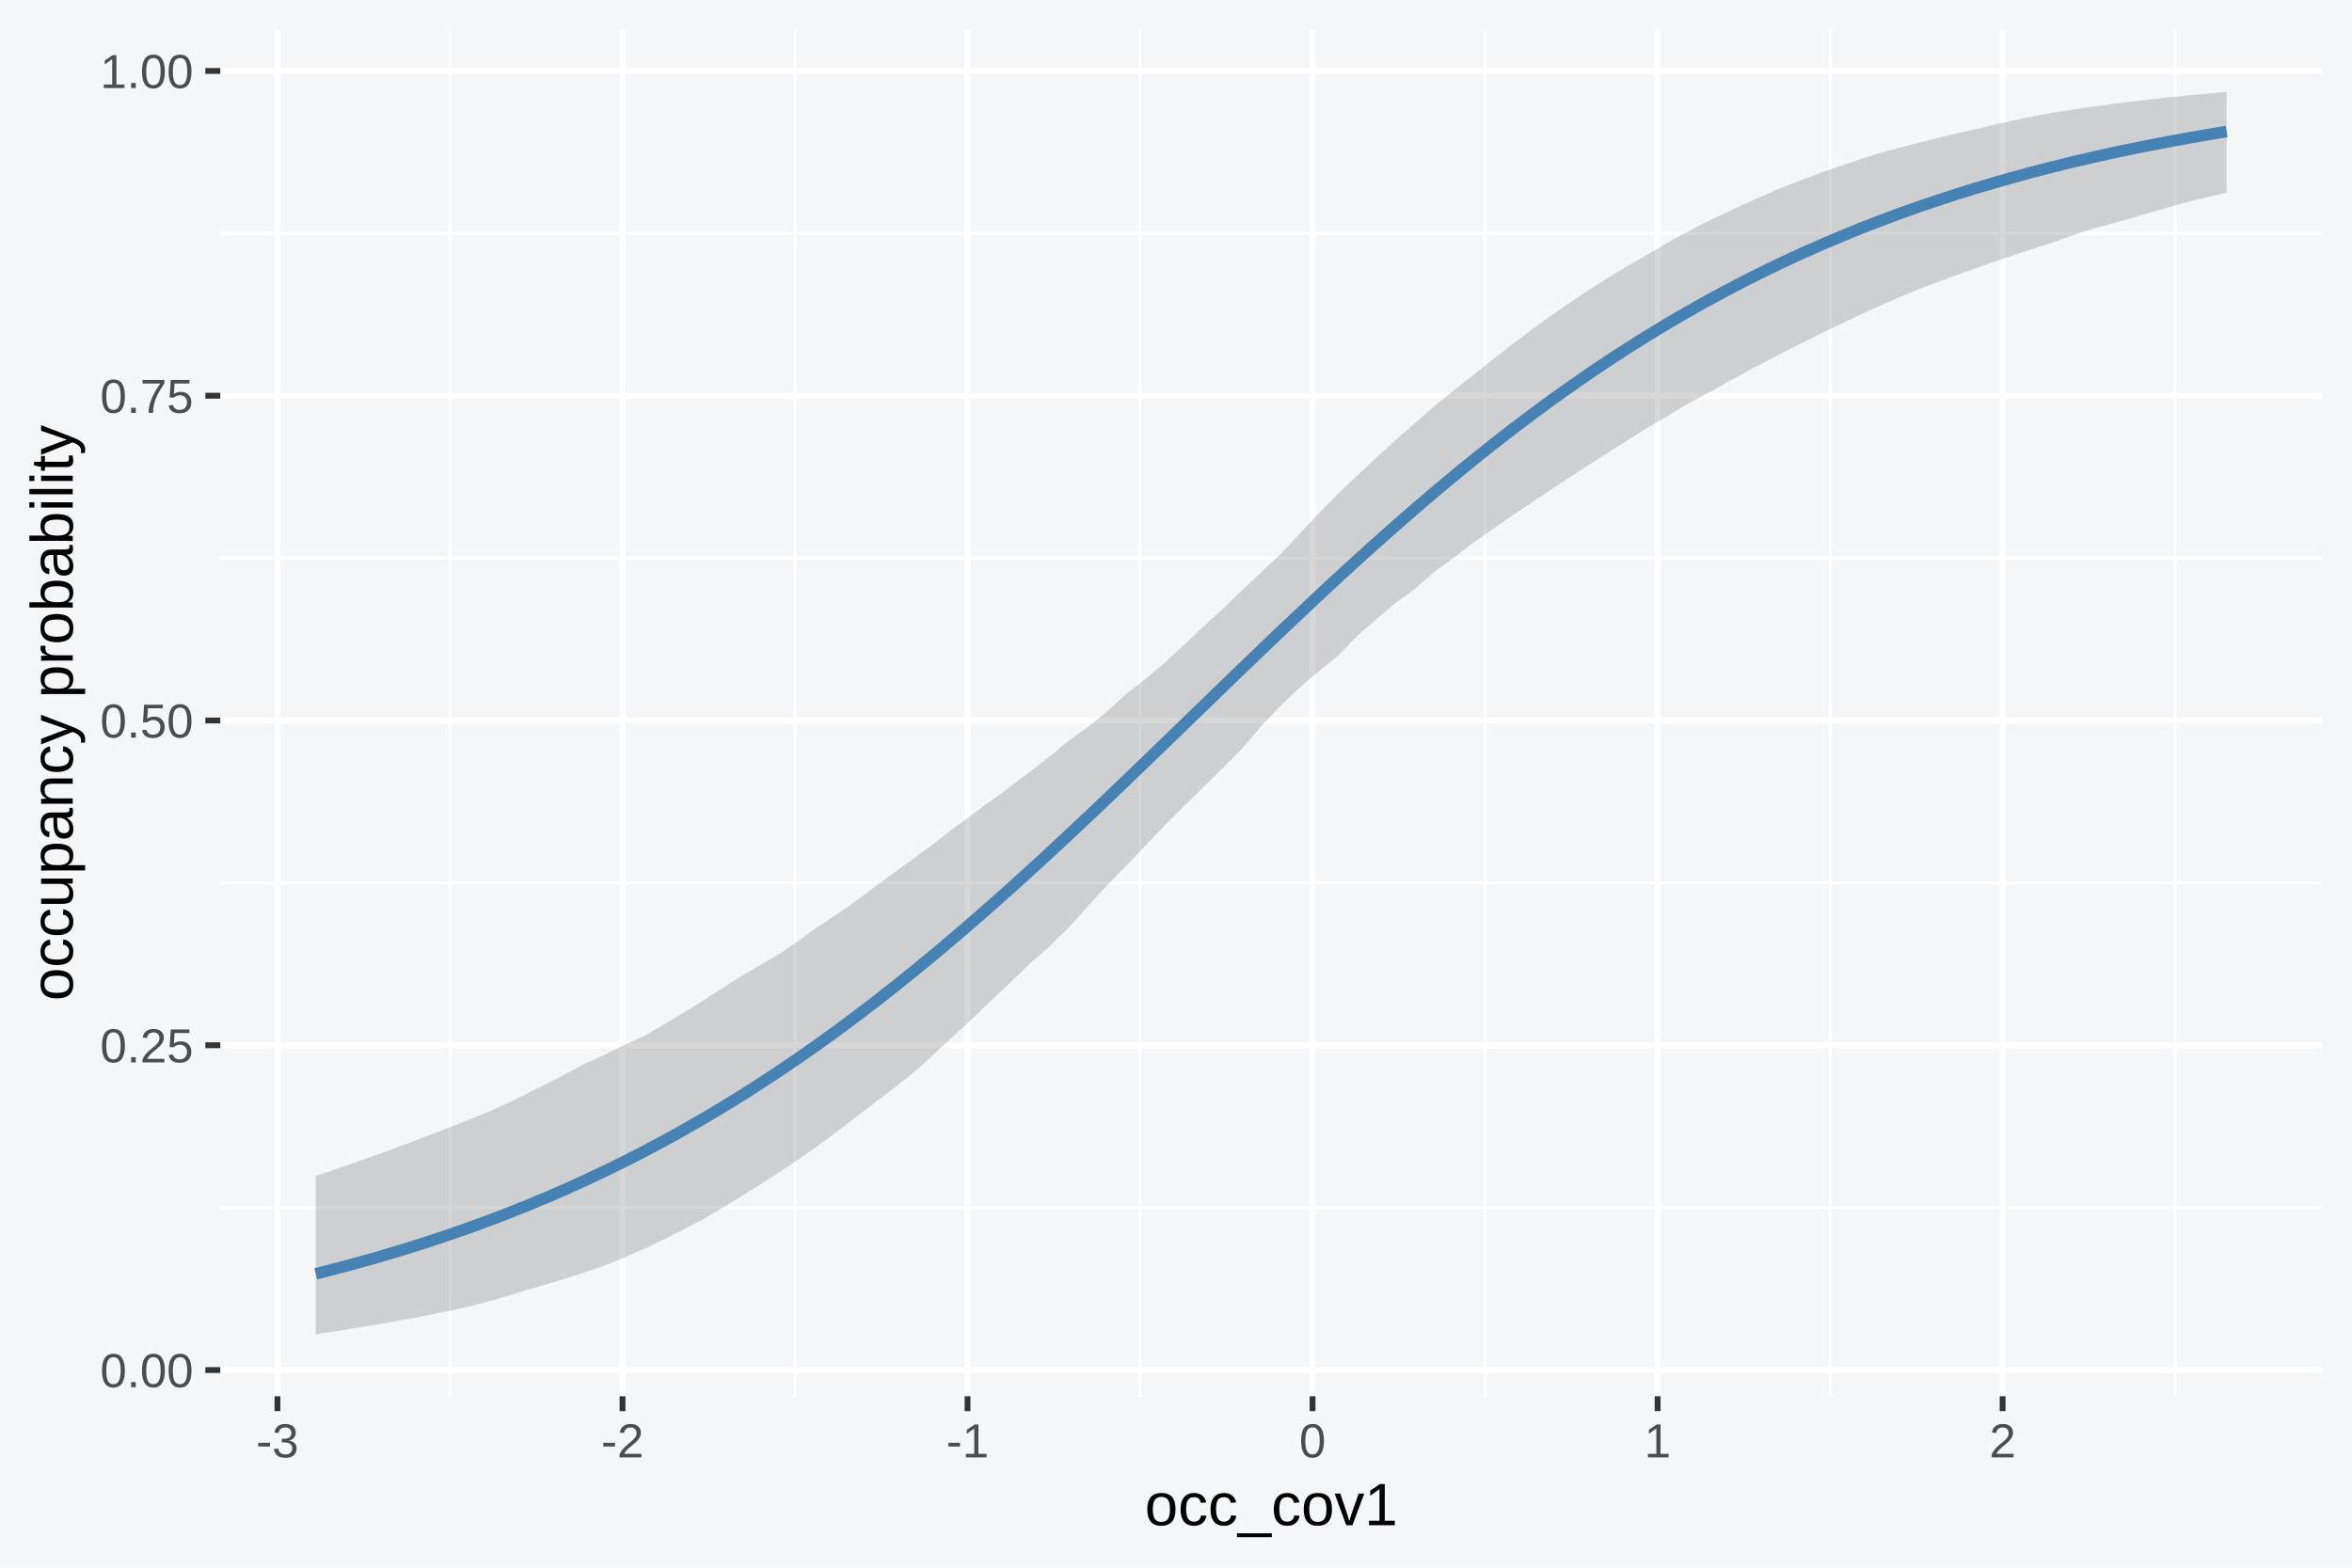
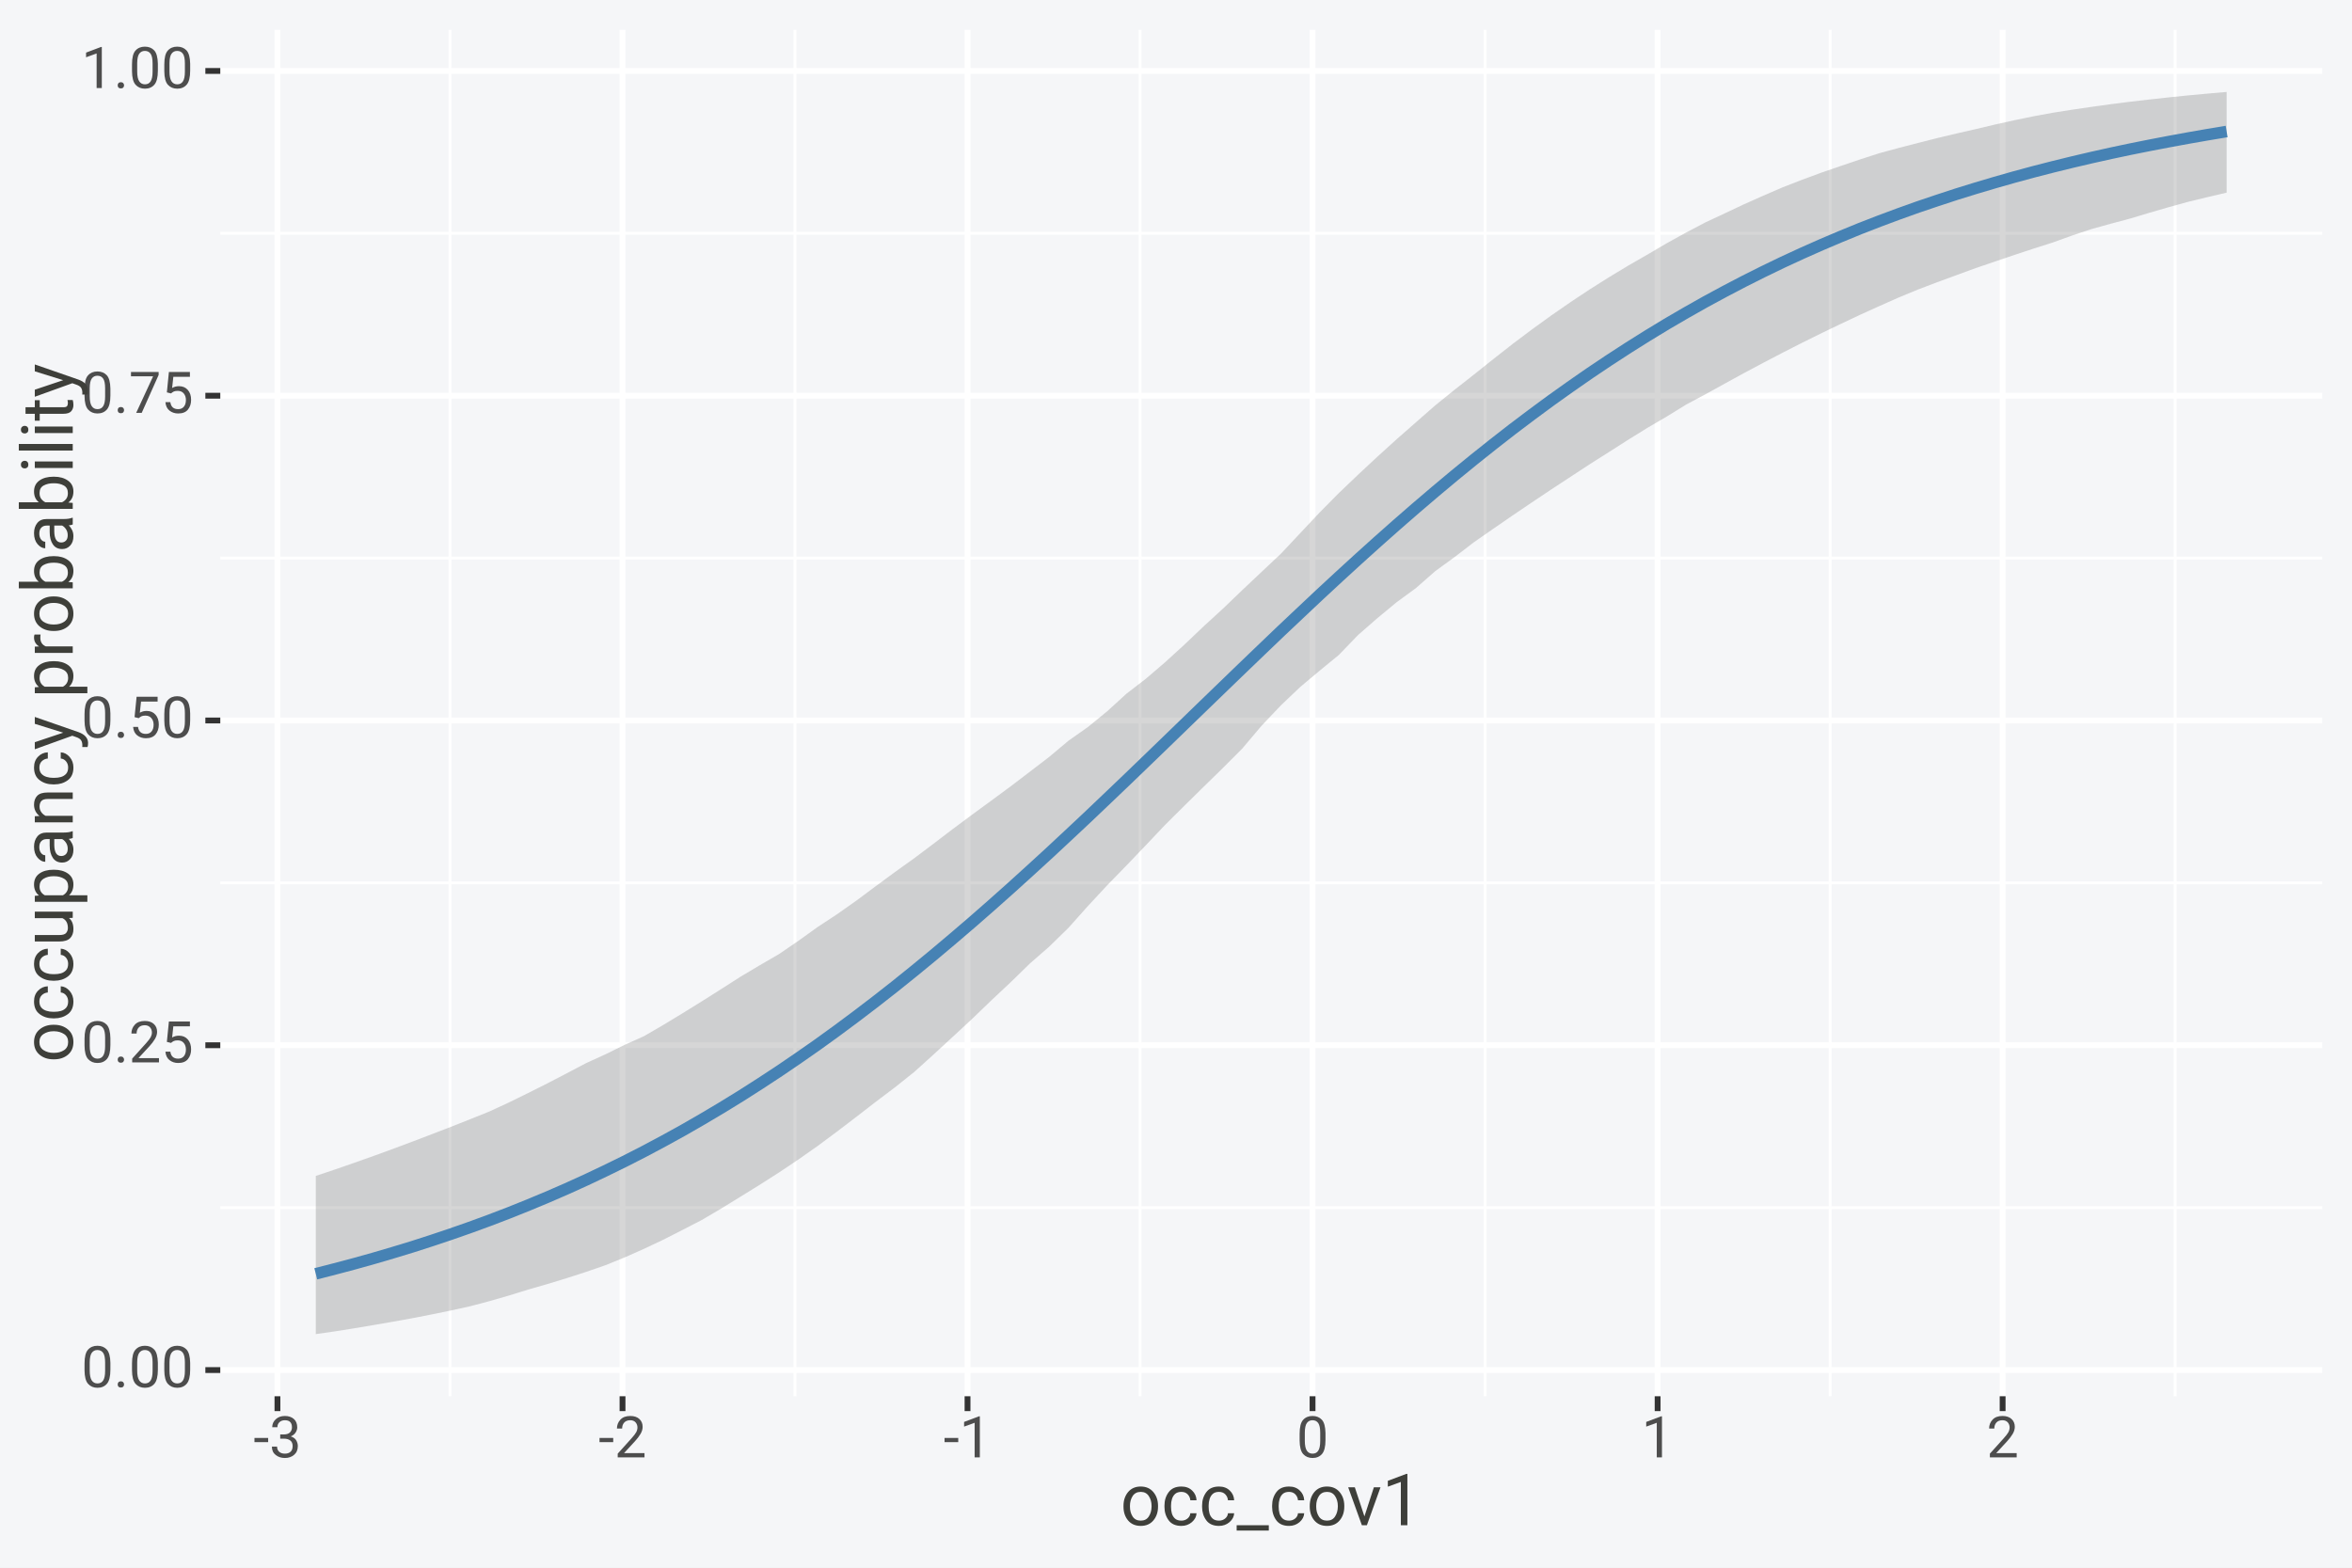
<svg xmlns="http://www.w3.org/2000/svg" width="432.00pt" height="288.00pt" viewBox="0 0 432.00 288.00">
  <g class="svglite">
    <defs>
      <style type="text/css">
-     .svglite line, .svglite polyline, .svglite polygon, .svglite path, .svglite rect, .svglite circle {
+     /* theme-aware-processed */
+     .svglite line, .svglite polyline, .svglite polygon, .svglite path, .svglite circle {
      fill: none;
-       stroke: #000000;
+       stroke: #3E3F3A;
+       stroke-linecap: round;
+       stroke-linejoin: round;
+       stroke-miterlimit: 10.00;
+     }
+     .svglite &gt; g &gt; rect {
+       fill: none;
+       stroke: #3E3F3A;
      stroke-linecap: round;
      stroke-linejoin: round;
      stroke-miterlimit: 10.00;
    }
    .svglite text {
      white-space: pre;
+       fill: #3E3F3A;
    }
    .svglite g.glyphgroup path {
      fill: inherit;
      stroke: none;
    }
  </style>
    </defs>
    <rect width="100%" height="100%" style="stroke: none; fill: #F5F6F8;" />
    <defs>
      <clipPath id="cpMC4wMHw0MzIuMDB8MC4wMHwyODguMDA=">
        <rect x="0.00" y="0.00" width="432.00" height="288.00" />
      </clipPath>
    </defs>
    <g clip-path="url(#cpMC4wMHw0MzIuMDB8MC4wMHwyODguMDA=)">
-       <rect x="0" y="0.00" width="432.00" height="288.00" style="stroke-width: 1.07; stroke: none;" />
-     </g>
+       <rect x="0" y="0.00" width="432.00" height="288.00" style="stroke-width: 1.07; stroke: none;" /> fill: #F5F6F8;' /&gt;
+ </g>
    <defs>
      <clipPath id="cpNDAuNDZ8NDI2LjUyfDUuNDh8MjU2LjUw">
        <rect x="40.46" y="5.48" width="386.07" height="251.02" />
      </clipPath>
    </defs>
    <g clip-path="url(#cpNDAuNDZ8NDI2LjUyfDUuNDh8MjU2LjUw)">
-       <rect x="40.46" y="5.48" width="386.07" height="251.02" style="stroke-width: 1.07; stroke: none;" />
-       <polyline points="40.46,221.86 426.52,221.86 " style="stroke-width: 0.53; stroke: #FFFFFF; stroke-linecap: butt;" />
+       <rect x="40.46" y="5.48" width="386.07" height="251.02" style="stroke-width: 1.07; stroke: none;" /> fill: #F5F6F8;' /&gt;
+ <polyline points="40.46,221.86 426.52,221.86 " style="stroke-width: 0.53; stroke: #FFFFFF; stroke-linecap: butt;" />
      <polyline points="40.46,162.19 426.52,162.19 " style="stroke-width: 0.53; stroke: #FFFFFF; stroke-linecap: butt;" />
      <polyline points="40.46,102.53 426.52,102.53 " style="stroke-width: 0.53; stroke: #FFFFFF; stroke-linecap: butt;" />
      <polyline points="40.46,42.86 426.52,42.86 " style="stroke-width: 0.53; stroke: #FFFFFF; stroke-linecap: butt;" />
      <polyline points="82.65,256.50 82.65,5.48 " style="stroke-width: 0.53; stroke: #FFFFFF; stroke-linecap: butt;" />
      <polyline points="146.02,256.50 146.02,5.48 " style="stroke-width: 0.53; stroke: #FFFFFF; stroke-linecap: butt;" />
      <polyline points="209.40,256.50 209.40,5.48 " style="stroke-width: 0.53; stroke: #FFFFFF; stroke-linecap: butt;" />
      <polyline points="272.77,256.50 272.77,5.48 " style="stroke-width: 0.53; stroke: #FFFFFF; stroke-linecap: butt;" />
      <polyline points="336.15,256.50 336.15,5.48 " style="stroke-width: 0.53; stroke: #FFFFFF; stroke-linecap: butt;" />
      <polyline points="399.52,256.50 399.52,5.48 " style="stroke-width: 0.53; stroke: #FFFFFF; stroke-linecap: butt;" />
      <polyline points="40.46,251.69 426.52,251.69 " style="stroke-width: 1.07; stroke: #FFFFFF; stroke-linecap: butt;" />
      <polyline points="40.46,192.02 426.52,192.02 " style="stroke-width: 1.07; stroke: #FFFFFF; stroke-linecap: butt;" />
      <polyline points="40.46,132.36 426.52,132.36 " style="stroke-width: 1.07; stroke: #FFFFFF; stroke-linecap: butt;" />
      <polyline points="40.46,72.70 426.52,72.70 " style="stroke-width: 1.07; stroke: #FFFFFF; stroke-linecap: butt;" />
      <polyline points="40.46,13.03 426.52,13.03 " style="stroke-width: 1.07; stroke: #FFFFFF; stroke-linecap: butt;" />
      <polyline points="50.96,256.50 50.96,5.48 " style="stroke-width: 1.07; stroke: #FFFFFF; stroke-linecap: butt;" />
      <polyline points="114.34,256.50 114.34,5.48 " style="stroke-width: 1.07; stroke: #FFFFFF; stroke-linecap: butt;" />
      <polyline points="177.71,256.50 177.71,5.48 " style="stroke-width: 1.07; stroke: #FFFFFF; stroke-linecap: butt;" />
      <polyline points="241.08,256.50 241.08,5.48 " style="stroke-width: 1.07; stroke: #FFFFFF; stroke-linecap: butt;" />
      <polyline points="304.46,256.50 304.46,5.48 " style="stroke-width: 1.07; stroke: #FFFFFF; stroke-linecap: butt;" />
      <polyline points="367.83,256.50 367.83,5.48 " style="stroke-width: 1.07; stroke: #FFFFFF; stroke-linecap: butt;" />
      <polygon points="58.00,216.03 61.55,214.84 65.09,213.61 68.64,212.35 72.18,211.06 75.73,209.73 79.27,208.38 82.82,207.01 86.36,205.61 89.91,204.18 93.46,202.54 97.00,200.80 100.55,199.02 104.09,197.18 107.64,195.31 111.18,193.70 114.73,191.95 118.27,190.36 121.82,188.30 125.36,186.15 128.91,183.95 132.45,181.71 136.00,179.44 139.54,177.33 143.09,175.27 146.63,172.85 150.18,170.30 153.72,167.97 157.27,165.47 160.81,162.83 164.36,160.22 167.90,157.68 171.45,155.01 174.99,152.31 178.54,149.67 182.08,147.08 185.63,144.46 189.17,141.76 192.72,139.04 196.26,136.07 199.81,133.57 203.35,130.68 206.90,127.44 210.44,124.71 213.99,121.67 217.53,118.44 221.08,115.06 224.63,111.81 228.17,108.41 231.72,105.06 235.26,101.73 238.81,97.95 242.35,94.18 245.90,90.59 249.44,87.21 252.99,83.90 256.53,80.69 260.08,77.57 263.62,74.47 267.17,71.60 270.71,68.82 274.26,65.99 277.80,63.21 281.35,60.54 284.89,57.98 288.44,55.52 291.98,53.17 295.53,50.93 299.07,48.79 302.62,46.75 306.16,44.67 309.71,42.71 313.25,40.85 316.80,39.19 320.34,37.52 323.89,35.94 327.43,34.41 330.98,33.03 334.52,31.72 338.07,30.50 341.61,29.30 345.16,28.15 348.70,27.19 352.25,26.27 355.80,25.37 359.34,24.53 362.89,23.72 366.43,22.88 369.98,22.09 373.52,21.36 377.07,20.71 380.61,20.15 384.16,19.63 387.70,19.14 391.25,18.69 394.79,18.28 398.34,17.89 401.88,17.53 405.43,17.20 408.97,16.89 408.97,35.39 405.43,36.22 401.88,37.08 398.34,38.06 394.79,39.09 391.25,40.15 387.70,41.10 384.16,42.08 380.61,43.26 377.07,44.54 373.52,45.67 369.98,46.84 366.43,48.04 362.89,49.25 359.34,50.55 355.80,51.85 352.25,53.20 348.70,54.67 345.16,56.24 341.61,57.85 338.07,59.52 334.52,61.23 330.98,62.98 327.43,64.79 323.89,66.64 320.34,68.53 316.80,70.47 313.25,72.43 309.71,74.32 306.16,76.51 302.62,78.58 299.07,80.78 295.53,83.04 291.98,85.29 288.44,87.61 284.89,89.94 281.35,92.31 277.80,94.71 274.26,97.15 270.71,99.62 267.17,102.34 263.62,104.92 260.08,108.03 256.53,110.63 252.99,113.56 249.44,116.66 245.90,120.33 242.35,123.24 238.81,126.21 235.26,129.59 231.72,133.32 228.17,137.52 224.63,141.07 221.08,144.54 217.53,148.03 213.99,151.55 210.44,155.30 206.90,159.00 203.35,162.65 199.81,166.46 196.26,170.44 192.72,173.90 189.17,177.00 185.63,180.45 182.08,183.78 178.54,187.19 174.99,190.48 171.45,193.74 167.90,196.95 164.36,199.77 160.81,202.45 157.27,205.19 153.72,207.90 150.18,210.53 146.63,213.02 143.09,215.39 139.54,217.66 136.00,219.85 132.45,222.03 128.91,224.12 125.36,225.95 121.82,227.75 118.27,229.43 114.73,231.00 111.18,232.44 107.64,233.66 104.09,234.81 100.55,235.89 97.00,236.91 93.46,238.01 89.91,239.03 86.36,239.97 82.82,240.75 79.27,241.48 75.73,242.17 72.18,242.81 68.64,243.42 65.09,244.02 61.55,244.58 58.00,245.09 " style="stroke-width: 0.00; stroke: none; stroke-linecap: butt; fill: #333333; fill-opacity: 0.20;" />
      <polyline points="58.00,216.03 61.55,214.84 65.09,213.61 68.64,212.35 72.18,211.06 75.73,209.73 79.27,208.38 82.82,207.01 86.36,205.61 89.91,204.18 93.46,202.54 97.00,200.80 100.55,199.02 104.09,197.18 107.64,195.31 111.18,193.70 114.73,191.95 118.27,190.36 121.82,188.30 125.36,186.15 128.91,183.95 132.45,181.71 136.00,179.44 139.54,177.33 143.09,175.27 146.63,172.85 150.18,170.30 153.72,167.97 157.27,165.47 160.81,162.83 164.36,160.22 167.90,157.68 171.45,155.01 174.99,152.31 178.54,149.67 182.08,147.08 185.63,144.46 189.17,141.76 192.72,139.04 196.26,136.07 199.81,133.57 203.35,130.68 206.90,127.44 210.44,124.71 213.99,121.67 217.53,118.44 221.08,115.06 224.63,111.81 228.17,108.41 231.72,105.06 235.26,101.73 238.81,97.95 242.35,94.18 245.90,90.59 249.44,87.21 252.99,83.90 256.53,80.69 260.08,77.57 263.62,74.47 267.17,71.60 270.71,68.82 274.26,65.99 277.80,63.21 281.35,60.54 284.89,57.98 288.44,55.52 291.98,53.17 295.53,50.93 299.07,48.79 302.62,46.75 306.16,44.67 309.71,42.71 313.25,40.85 316.80,39.19 320.34,37.52 323.89,35.94 327.43,34.41 330.98,33.03 334.52,31.72 338.07,30.50 341.61,29.30 345.16,28.15 348.70,27.19 352.25,26.27 355.80,25.37 359.34,24.53 362.89,23.72 366.43,22.88 369.98,22.09 373.52,21.36 377.07,20.71 380.61,20.15 384.16,19.63 387.70,19.14 391.25,18.69 394.79,18.28 398.34,17.89 401.88,17.53 405.43,17.20 408.97,16.89 " style="stroke-width: 1.07; stroke: none; stroke-linecap: butt;" />
      <polyline points="408.97,35.39 405.43,36.22 401.88,37.08 398.34,38.06 394.79,39.09 391.25,40.15 387.70,41.10 384.16,42.08 380.61,43.26 377.07,44.54 373.52,45.67 369.98,46.84 366.43,48.04 362.89,49.25 359.34,50.55 355.80,51.85 352.25,53.20 348.70,54.67 345.16,56.24 341.61,57.85 338.07,59.52 334.52,61.23 330.98,62.98 327.43,64.79 323.89,66.64 320.34,68.53 316.80,70.47 313.25,72.43 309.71,74.32 306.16,76.51 302.62,78.58 299.07,80.78 295.53,83.04 291.98,85.29 288.44,87.61 284.89,89.94 281.35,92.31 277.80,94.71 274.26,97.15 270.71,99.62 267.17,102.34 263.62,104.92 260.08,108.03 256.53,110.63 252.99,113.56 249.44,116.66 245.90,120.33 242.35,123.24 238.81,126.21 235.26,129.59 231.72,133.32 228.17,137.52 224.63,141.07 221.08,144.54 217.53,148.03 213.99,151.55 210.44,155.30 206.90,159.00 203.35,162.65 199.81,166.46 196.26,170.44 192.72,173.90 189.17,177.00 185.63,180.45 182.08,183.78 178.54,187.19 174.99,190.48 171.45,193.74 167.90,196.95 164.36,199.77 160.81,202.45 157.27,205.19 153.72,207.90 150.18,210.53 146.63,213.02 143.09,215.39 139.54,217.66 136.00,219.85 132.45,222.03 128.91,224.12 125.36,225.95 121.82,227.75 118.27,229.43 114.73,231.00 111.18,232.44 107.64,233.66 104.09,234.81 100.55,235.89 97.00,236.91 93.46,238.01 89.91,239.03 86.36,239.97 82.82,240.75 79.27,241.48 75.73,242.17 72.18,242.81 68.64,243.42 65.09,244.02 61.55,244.58 58.00,245.09 " style="stroke-width: 1.07; stroke: none; stroke-linecap: butt;" />
      <polyline points="58.00,234.01 61.55,233.10 65.09,232.16 68.64,231.17 72.18,230.13 75.73,229.05 79.27,227.91 82.82,226.72 86.36,225.48 89.91,224.18 93.46,222.82 97.00,221.40 100.55,219.92 104.09,218.38 107.64,216.77 111.18,215.09 114.73,213.35 118.27,211.54 121.82,209.65 125.36,207.70 128.91,205.66 132.45,203.56 136.00,201.38 139.54,199.12 143.09,196.79 146.63,194.38 150.18,191.90 153.72,189.34 157.27,186.70 160.81,184.00 164.36,181.22 167.90,178.37 171.45,175.45 174.99,172.47 178.54,169.43 182.08,166.33 185.63,163.17 189.17,159.96 192.72,156.71 196.26,153.41 199.81,150.08 203.35,146.71 206.90,143.32 210.44,139.91 213.99,136.48 217.53,133.05 221.08,129.61 224.63,126.18 228.17,122.76 231.72,119.35 235.26,115.96 238.81,112.61 242.35,109.28 245.90,105.99 249.44,102.75 252.99,99.55 256.53,96.41 260.08,93.32 263.62,90.30 267.17,87.33 270.71,84.44 274.26,81.61 277.80,78.85 281.35,76.17 284.89,73.56 288.44,71.03 291.98,68.57 295.53,66.19 299.07,63.89 302.62,61.66 306.16,59.51 309.71,57.44 313.25,55.44 316.80,53.52 320.34,51.67 323.89,49.89 327.43,48.18 330.98,46.54 334.52,44.97 338.07,43.46 341.61,42.01 345.16,40.63 348.70,39.31 352.25,38.04 355.80,36.84 359.34,35.68 362.89,34.58 366.43,33.53 369.98,32.52 373.52,31.56 377.07,30.65 380.61,29.78 384.16,28.95 387.70,28.16 391.25,27.41 394.79,26.70 398.34,26.02 401.88,25.37 405.43,24.75 408.97,24.16 " style="stroke-width: 2.13; stroke: #4682B4; stroke-linecap: butt;" />
    </g>
    <g clip-path="url(#cpMC4wMHw0MzIuMDB8MC4wMHwyODguMDA=)">
-       <text x="35.52" y="254.84" text-anchor="end" style="font-size: 8.80px;fill: #4D4D4D; font-family: &quot;Arial&quot;;" textLength="17.11px" lengthAdjust="spacingAndGlyphs">0.00</text>
-       <text x="35.52" y="195.17" text-anchor="end" style="font-size: 8.80px;fill: #4D4D4D; font-family: &quot;Arial&quot;;" textLength="17.11px" lengthAdjust="spacingAndGlyphs">0.25</text>
-       <text x="35.52" y="135.51" text-anchor="end" style="font-size: 8.80px;fill: #4D4D4D; font-family: &quot;Arial&quot;;" textLength="17.11px" lengthAdjust="spacingAndGlyphs">0.50</text>
-       <text x="35.52" y="75.85" text-anchor="end" style="font-size: 8.80px;fill: #4D4D4D; font-family: &quot;Arial&quot;;" textLength="17.11px" lengthAdjust="spacingAndGlyphs">0.75</text>
-       <text x="35.52" y="16.18" text-anchor="end" style="font-size: 8.80px;fill: #4D4D4D; font-family: &quot;Arial&quot;;" textLength="17.11px" lengthAdjust="spacingAndGlyphs">1.00</text>
+       <text x="35.52" y="254.84" text-anchor="end" style="font-size: 0.88em;fill: #4D4D4D; font-family: &quot;Roboto&quot;, -apple-system, BlinkMacSystemFont, &quot;Segoe UI&quot;, system-ui, sans-serif;">0.00</text>
+       <text x="35.52" y="195.17" text-anchor="end" style="font-size: 0.88em;fill: #4D4D4D; font-family: &quot;Roboto&quot;, -apple-system, BlinkMacSystemFont, &quot;Segoe UI&quot;, system-ui, sans-serif;">0.25</text>
+       <text x="35.52" y="135.51" text-anchor="end" style="font-size: 0.88em;fill: #4D4D4D; font-family: &quot;Roboto&quot;, -apple-system, BlinkMacSystemFont, &quot;Segoe UI&quot;, system-ui, sans-serif;">0.50</text>
+       <text x="35.52" y="75.85" text-anchor="end" style="font-size: 0.88em;fill: #4D4D4D; font-family: &quot;Roboto&quot;, -apple-system, BlinkMacSystemFont, &quot;Segoe UI&quot;, system-ui, sans-serif;">0.75</text>
+       <text x="35.52" y="16.18" text-anchor="end" style="font-size: 0.88em;fill: #4D4D4D; font-family: &quot;Roboto&quot;, -apple-system, BlinkMacSystemFont, &quot;Segoe UI&quot;, system-ui, sans-serif;">1.00</text>
      <polyline points="37.72,251.69 40.46,251.69 " style="stroke-width: 1.07; stroke: #333333; stroke-linecap: butt;" />
      <polyline points="37.72,192.02 40.46,192.02 " style="stroke-width: 1.07; stroke: #333333; stroke-linecap: butt;" />
      <polyline points="37.72,132.36 40.46,132.36 " style="stroke-width: 1.07; stroke: #333333; stroke-linecap: butt;" />
      <polyline points="37.72,72.70 40.46,72.70 " style="stroke-width: 1.07; stroke: #333333; stroke-linecap: butt;" />
      <polyline points="37.72,13.03 40.46,13.03 " style="stroke-width: 1.07; stroke: #333333; stroke-linecap: butt;" />
      <polyline points="50.96,259.24 50.96,256.50 " style="stroke-width: 1.07; stroke: #333333; stroke-linecap: butt;" />
      <polyline points="114.34,259.24 114.34,256.50 " style="stroke-width: 1.07; stroke: #333333; stroke-linecap: butt;" />
      <polyline points="177.71,259.24 177.71,256.50 " style="stroke-width: 1.07; stroke: #333333; stroke-linecap: butt;" />
      <polyline points="241.08,259.24 241.08,256.50 " style="stroke-width: 1.07; stroke: #333333; stroke-linecap: butt;" />
      <polyline points="304.46,259.24 304.46,256.50 " style="stroke-width: 1.07; stroke: #333333; stroke-linecap: butt;" />
      <polyline points="367.83,259.24 367.83,256.50 " style="stroke-width: 1.07; stroke: #333333; stroke-linecap: butt;" />
-       <text x="50.96" y="267.74" text-anchor="middle" style="font-size: 8.80px;fill: #4D4D4D; font-family: &quot;Arial&quot;;" textLength="7.81px" lengthAdjust="spacingAndGlyphs">-3</text>
-       <text x="114.34" y="267.74" text-anchor="middle" style="font-size: 8.80px;fill: #4D4D4D; font-family: &quot;Arial&quot;;" textLength="7.81px" lengthAdjust="spacingAndGlyphs">-2</text>
-       <text x="177.71" y="267.74" text-anchor="middle" style="font-size: 8.80px;fill: #4D4D4D; font-family: &quot;Arial&quot;;" textLength="7.81px" lengthAdjust="spacingAndGlyphs">-1</text>
-       <text x="241.08" y="267.74" text-anchor="middle" style="font-size: 8.80px;fill: #4D4D4D; font-family: &quot;Arial&quot;;" textLength="4.89px" lengthAdjust="spacingAndGlyphs">0</text>
-       <text x="304.46" y="267.74" text-anchor="middle" style="font-size: 8.80px;fill: #4D4D4D; font-family: &quot;Arial&quot;;" textLength="4.89px" lengthAdjust="spacingAndGlyphs">1</text>
-       <text x="367.83" y="267.74" text-anchor="middle" style="font-size: 8.80px;fill: #4D4D4D; font-family: &quot;Arial&quot;;" textLength="4.89px" lengthAdjust="spacingAndGlyphs">2</text>
-       <text x="233.49" y="280.20" text-anchor="middle" style="font-size: 11.00px; font-family: &quot;Arial&quot;;" textLength="46.50px" lengthAdjust="spacingAndGlyphs">occ_cov1</text>
-       <text transform="translate(13.36,130.99) rotate(-90)" text-anchor="middle" style="font-size: 11.00px; font-family: &quot;Arial&quot;;" textLength="105.84px" lengthAdjust="spacingAndGlyphs">occupancy probability</text>
+       <text x="50.96" y="267.74" text-anchor="middle" style="font-size: 0.88em;fill: #4D4D4D; font-family: &quot;Roboto&quot;, -apple-system, BlinkMacSystemFont, &quot;Segoe UI&quot;, system-ui, sans-serif;">-3</text>
+       <text x="114.34" y="267.74" text-anchor="middle" style="font-size: 0.88em;fill: #4D4D4D; font-family: &quot;Roboto&quot;, -apple-system, BlinkMacSystemFont, &quot;Segoe UI&quot;, system-ui, sans-serif;">-2</text>
+       <text x="177.71" y="267.74" text-anchor="middle" style="font-size: 0.88em;fill: #4D4D4D; font-family: &quot;Roboto&quot;, -apple-system, BlinkMacSystemFont, &quot;Segoe UI&quot;, system-ui, sans-serif;">-1</text>
+       <text x="241.08" y="267.74" text-anchor="middle" style="font-size: 0.88em;fill: #4D4D4D; font-family: &quot;Roboto&quot;, -apple-system, BlinkMacSystemFont, &quot;Segoe UI&quot;, system-ui, sans-serif;">0</text>
+       <text x="304.46" y="267.74" text-anchor="middle" style="font-size: 0.88em;fill: #4D4D4D; font-family: &quot;Roboto&quot;, -apple-system, BlinkMacSystemFont, &quot;Segoe UI&quot;, system-ui, sans-serif;">1</text>
+       <text x="367.83" y="267.74" text-anchor="middle" style="font-size: 0.88em;fill: #4D4D4D; font-family: &quot;Roboto&quot;, -apple-system, BlinkMacSystemFont, &quot;Segoe UI&quot;, system-ui, sans-serif;">2</text>
+       <text x="233.49" y="280.20" text-anchor="middle" style="font-size: 1.1em; font-family: &quot;Roboto&quot;, -apple-system, BlinkMacSystemFont, &quot;Segoe UI&quot;, system-ui, sans-serif;">occ_cov1</text>
+       <text transform="translate(13.36,130.99) rotate(-90)" text-anchor="middle" style="font-size: 1.1em; font-family: &quot;Roboto&quot;, -apple-system, BlinkMacSystemFont, &quot;Segoe UI&quot;, system-ui, sans-serif;">occupancy probability</text>
    </g>
  </g>
</svg>
